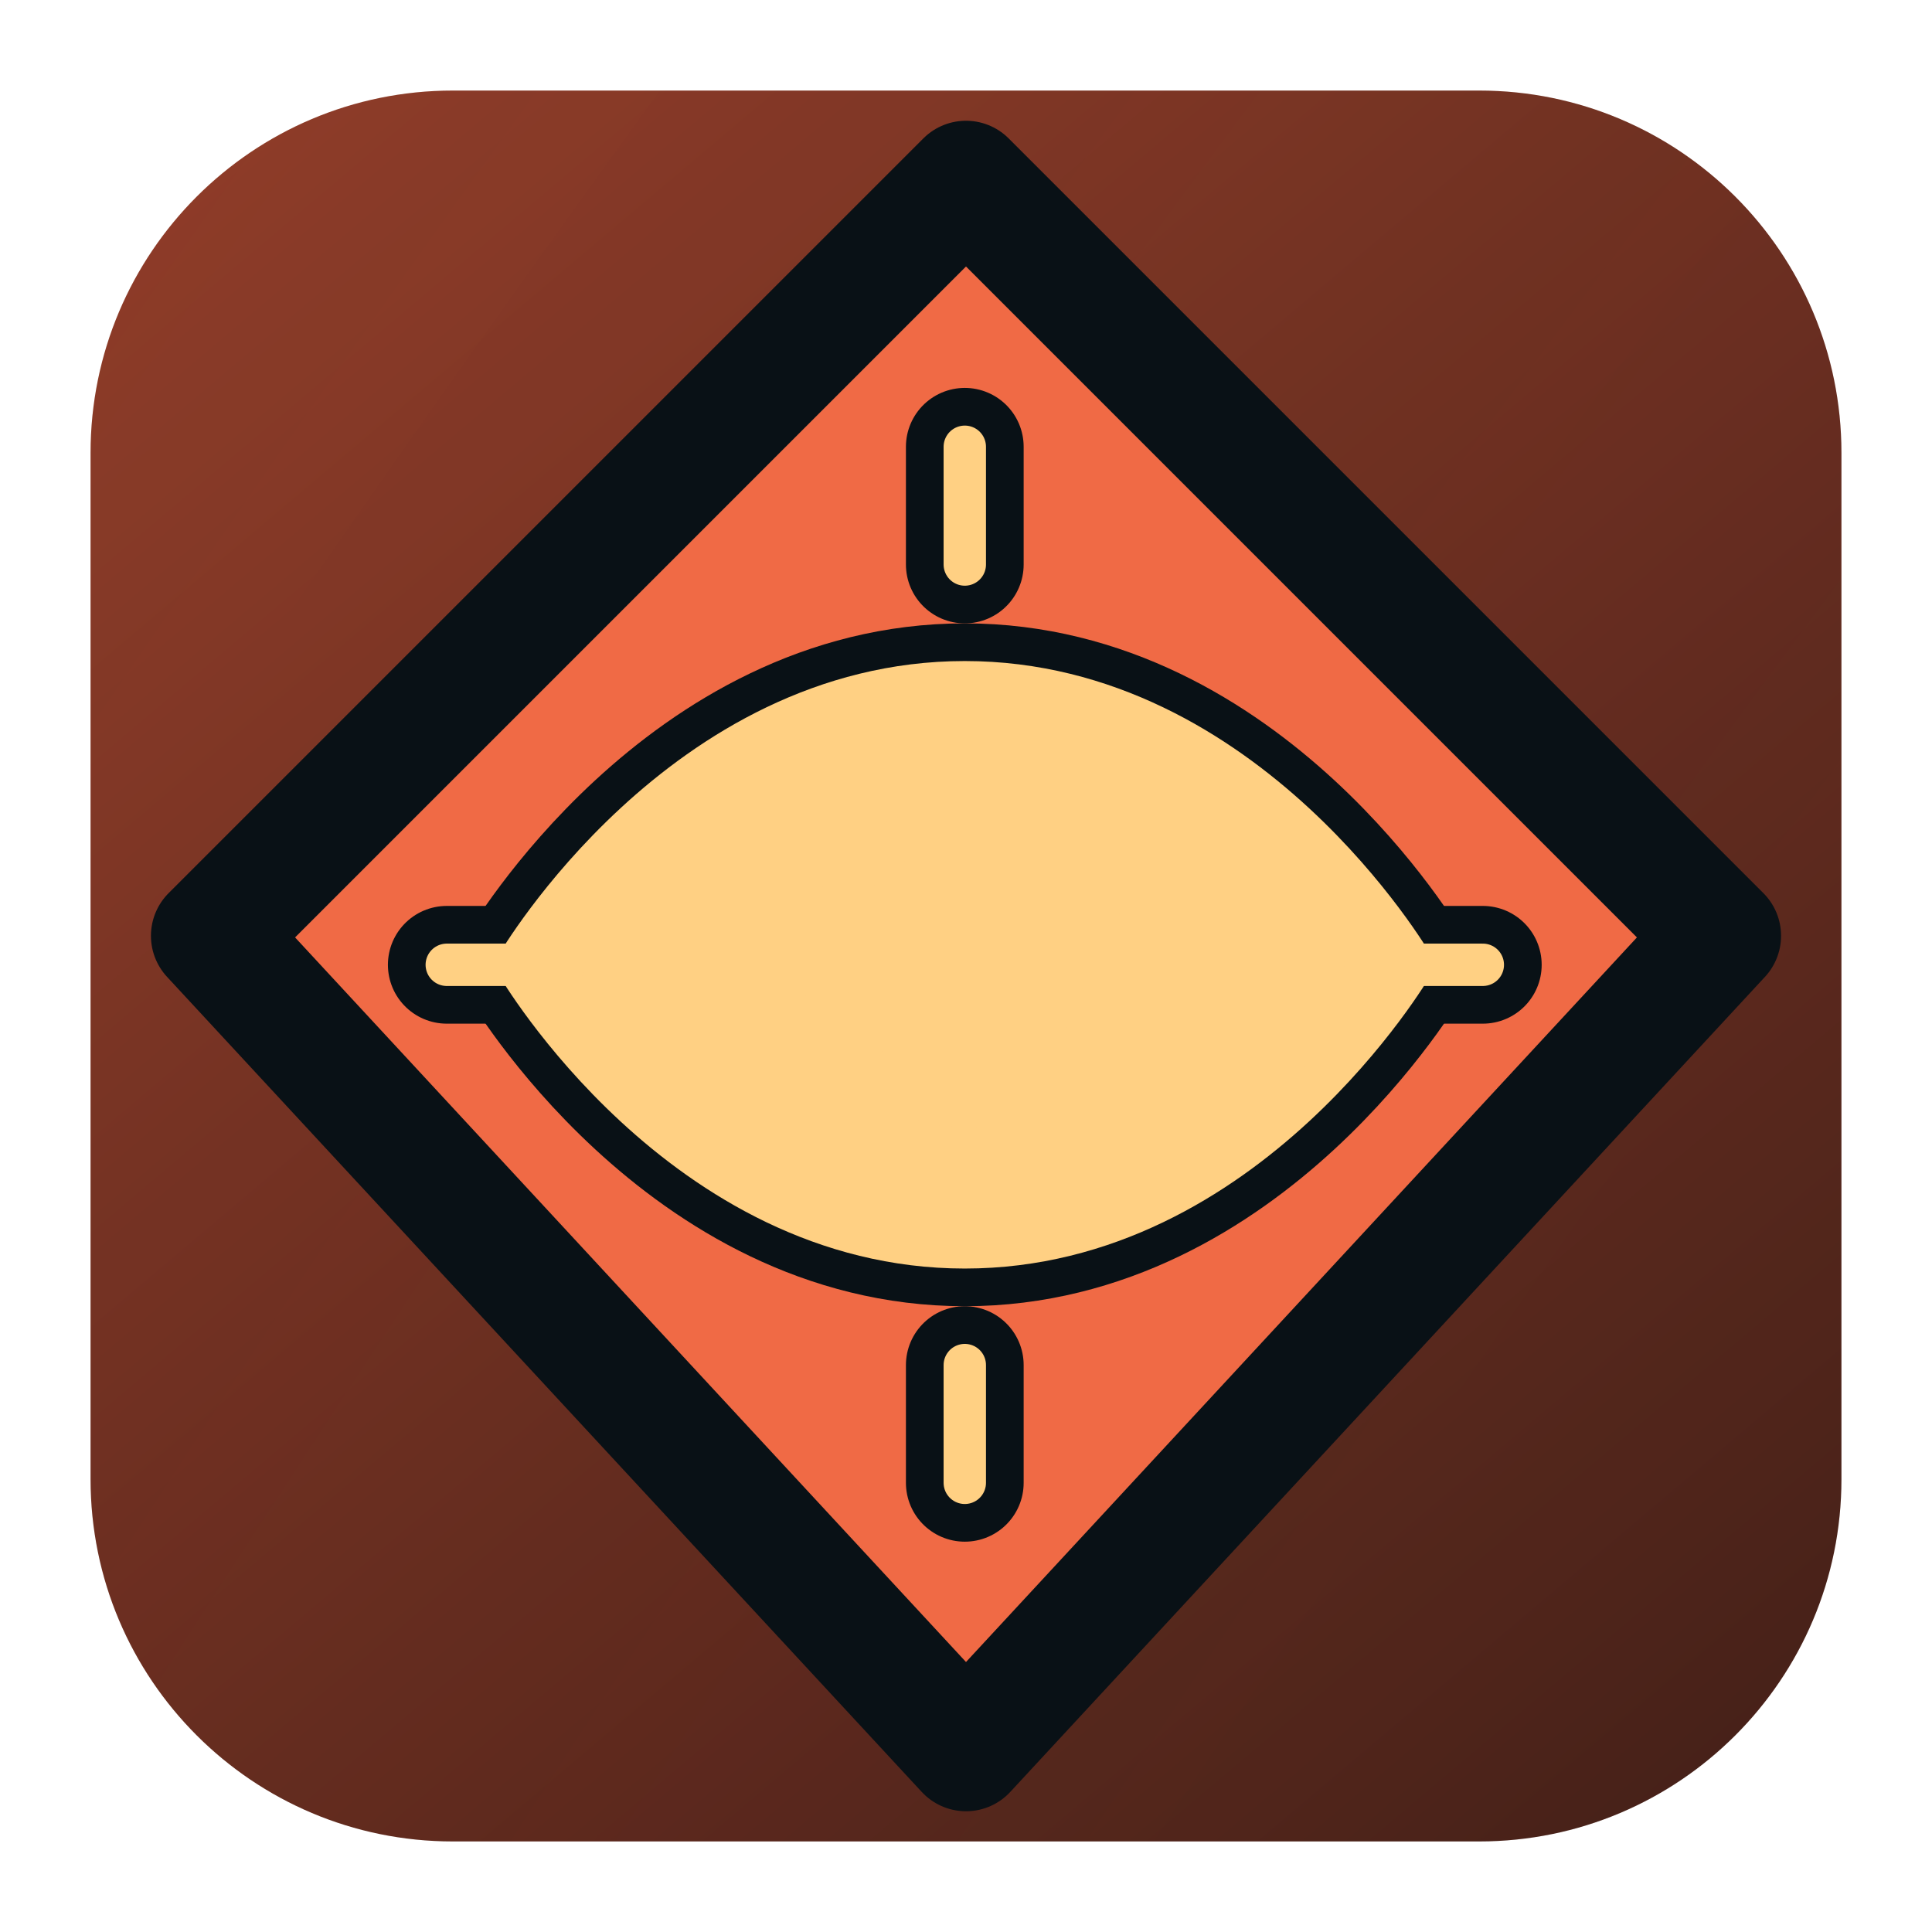
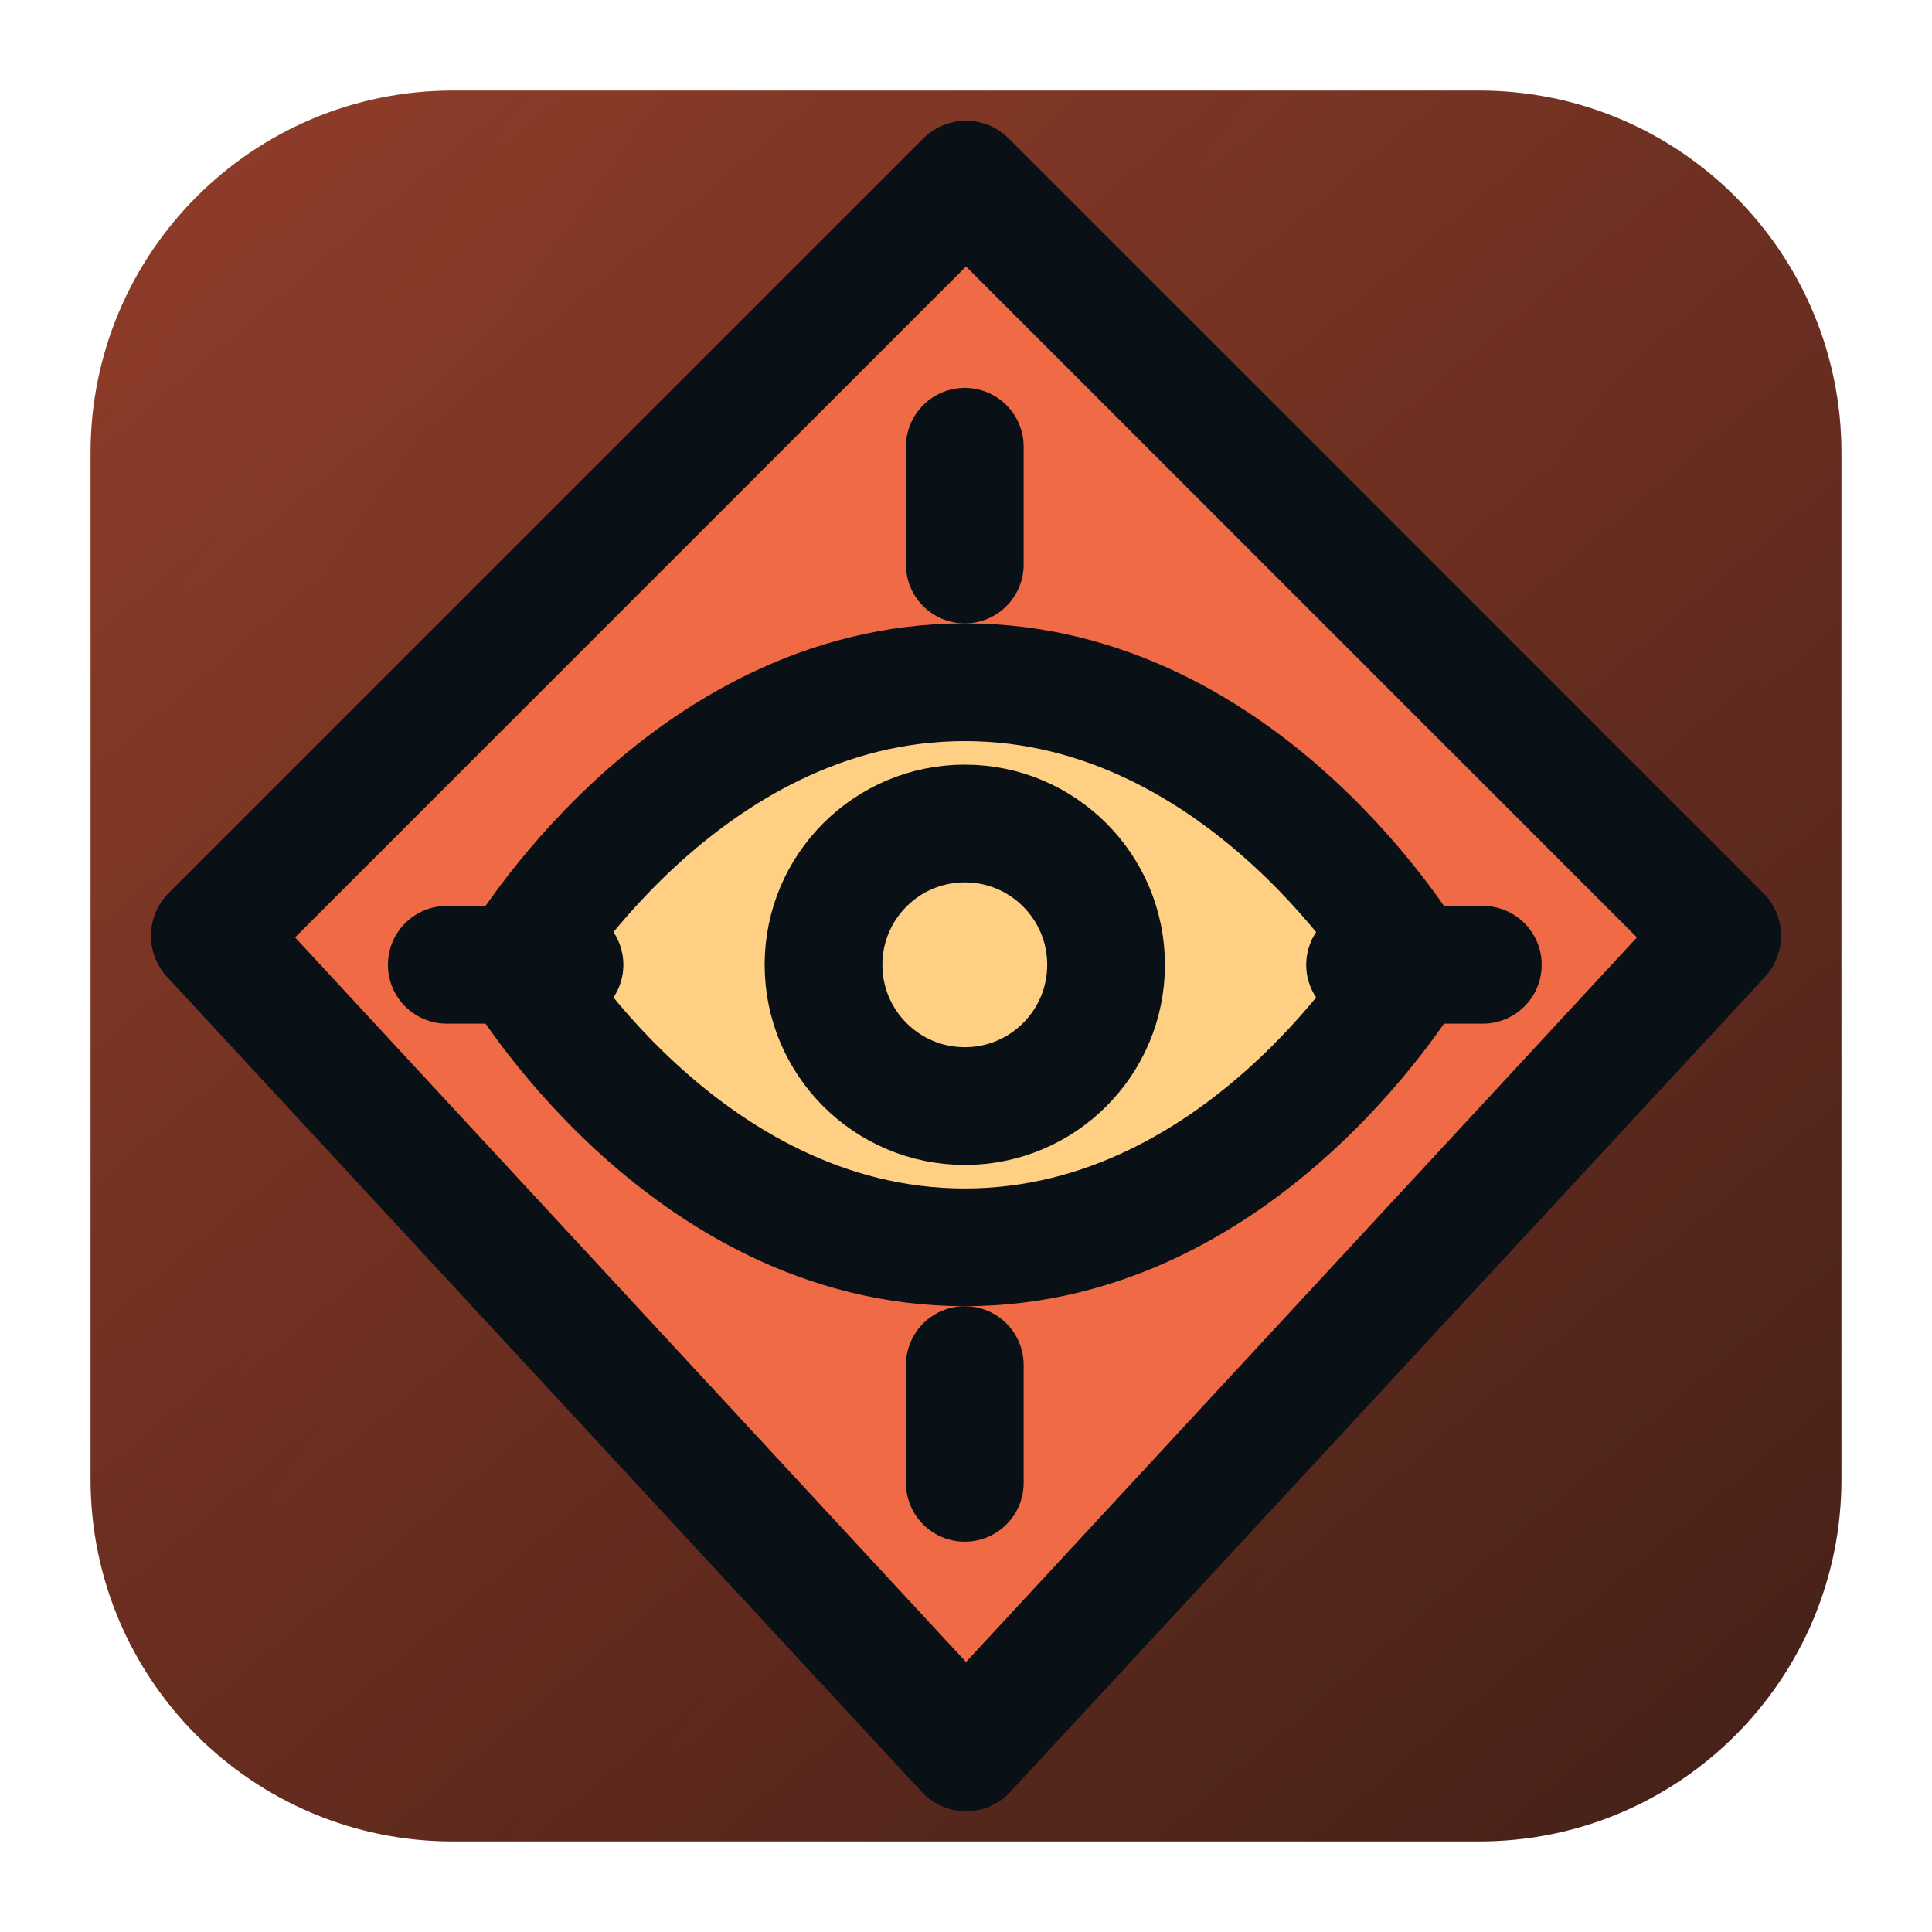
<svg xmlns="http://www.w3.org/2000/svg" viewBox="0 0 64 64" data-icon-canvas="full" data-icon-style="warrior-block" data-icon-kind="skill" data-icon-key="bear-skill-rage-of-the-sleeper">
  <defs>
    <linearGradient id="bg" x1="8" y1="4" x2="57" y2="62" gradientUnits="userSpaceOnUse">
      <stop stop-color="#873725" />
      <stop offset="1" stop-color="#351713" />
    </linearGradient>
    <radialGradient id="glow" cx="0" cy="0" r="1" gradientTransform="translate(23 18) rotate(48) scale(38)">
      <stop stop-color="#ffd083" stop-opacity=".3" />
      <stop offset="1" stop-color="#f06a45" stop-opacity="0" />
    </radialGradient>
  </defs>
  <rect x="3" y="3" width="58" height="58" rx="12" fill="url(#bg)" />
  <rect x="3" y="3" width="58" height="58" rx="12" fill="url(#glow)" />
-   <g data-icon-layer="core" fill="#f06a45" stroke="#091116" stroke-width="4" stroke-linejoin="round">
+   <g data-icon-layer="core" fill="#f06a45" fill-opacity="1" stroke="#091116" stroke-width="4" stroke-linejoin="round">
    <path d="M32 6 57 31 32 58 7 31Z" />
  </g>
  <g data-icon-layer="symbol-outline" transform="translate(7 7) scale(.78)" fill="#ffd083" stroke="#091116" stroke-width="5" stroke-linecap="round" stroke-linejoin="round">
    <path d="M13 32s7-12 19-12 19 12 19 12-7 12-19 12S13 32 13 32Z" />
    <circle cx="32" cy="32" r="6" />
    <path d="M32 10v5m0 34v5M10 32h5m34 0h5" />
  </g>
-   <g data-icon-layer="highlight" transform="translate(7 7) scale(.78)" fill="#ffd083" stroke="#ffd083" stroke-width="1.8" stroke-linecap="round" stroke-linejoin="round">
-     <path d="M13 32s7-12 19-12 19 12 19 12-7 12-19 12S13 32 13 32Z" />
-     <circle cx="32" cy="32" r="6" />
-     <path d="M32 10v5m0 34v5M10 32h5m34 0h5" />
-   </g>
</svg>
